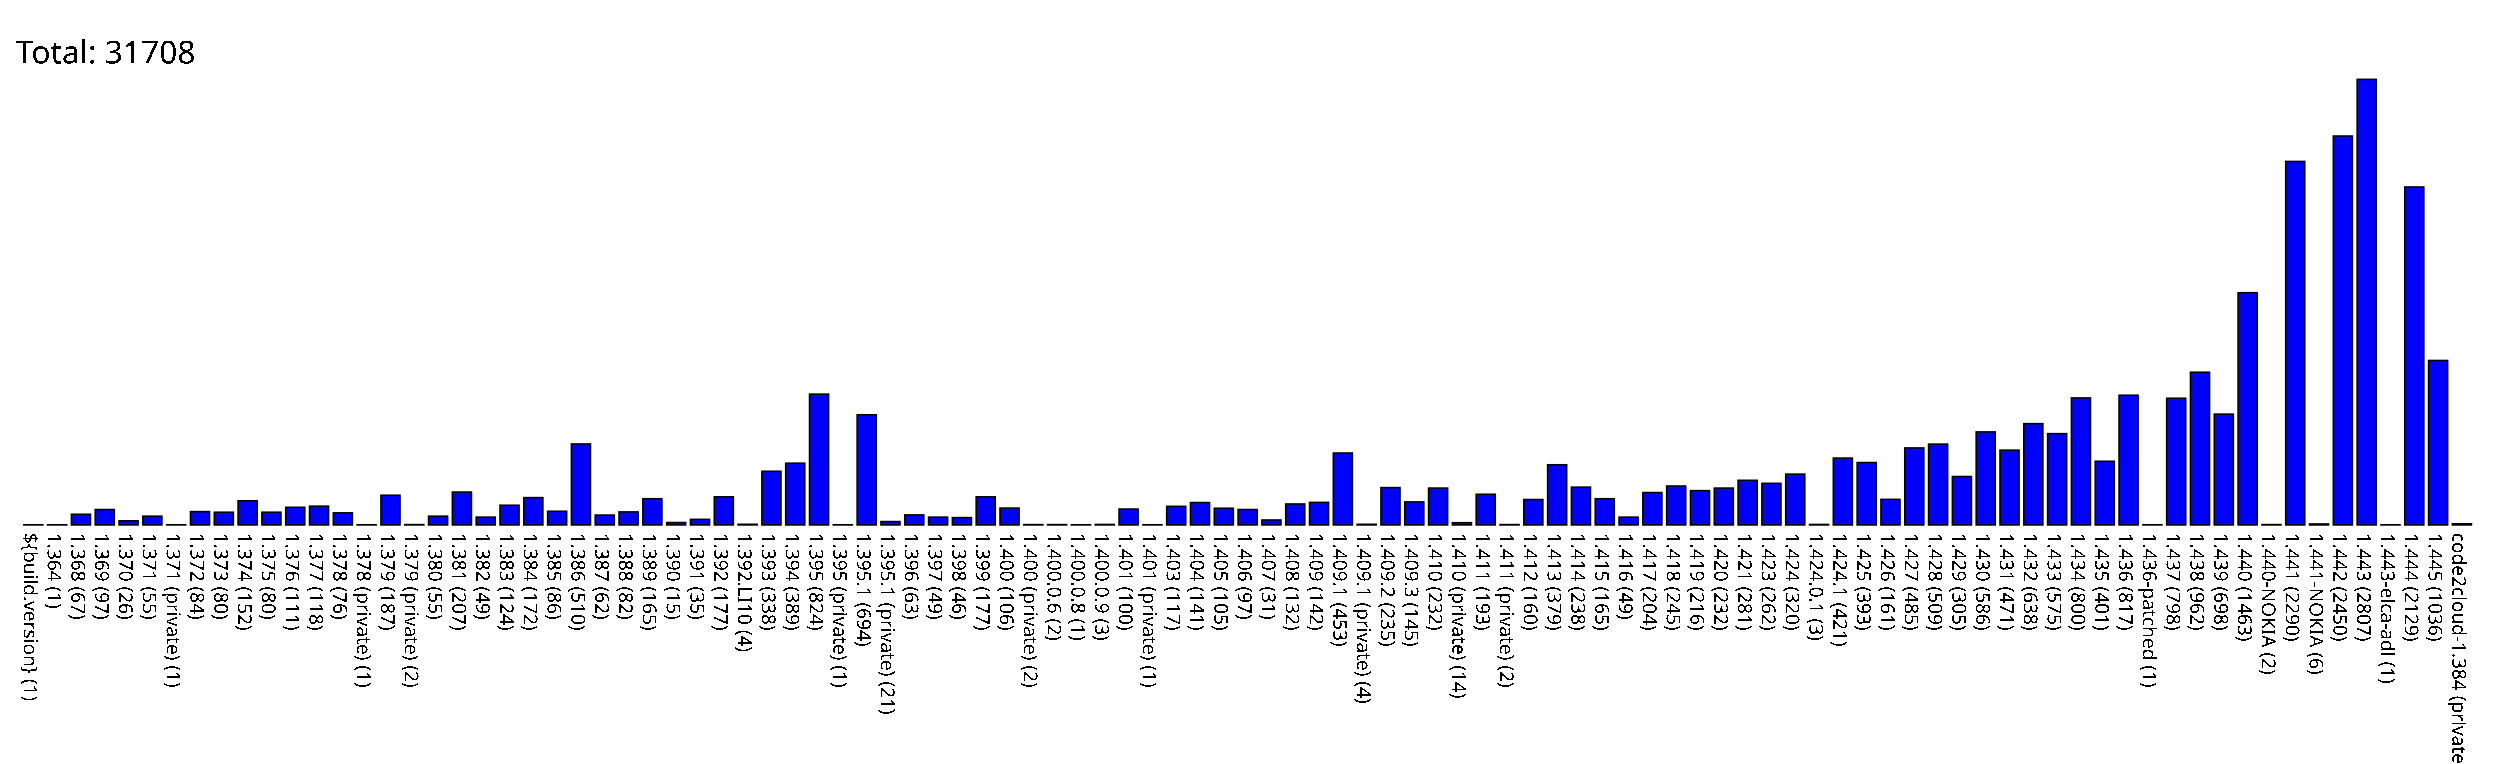
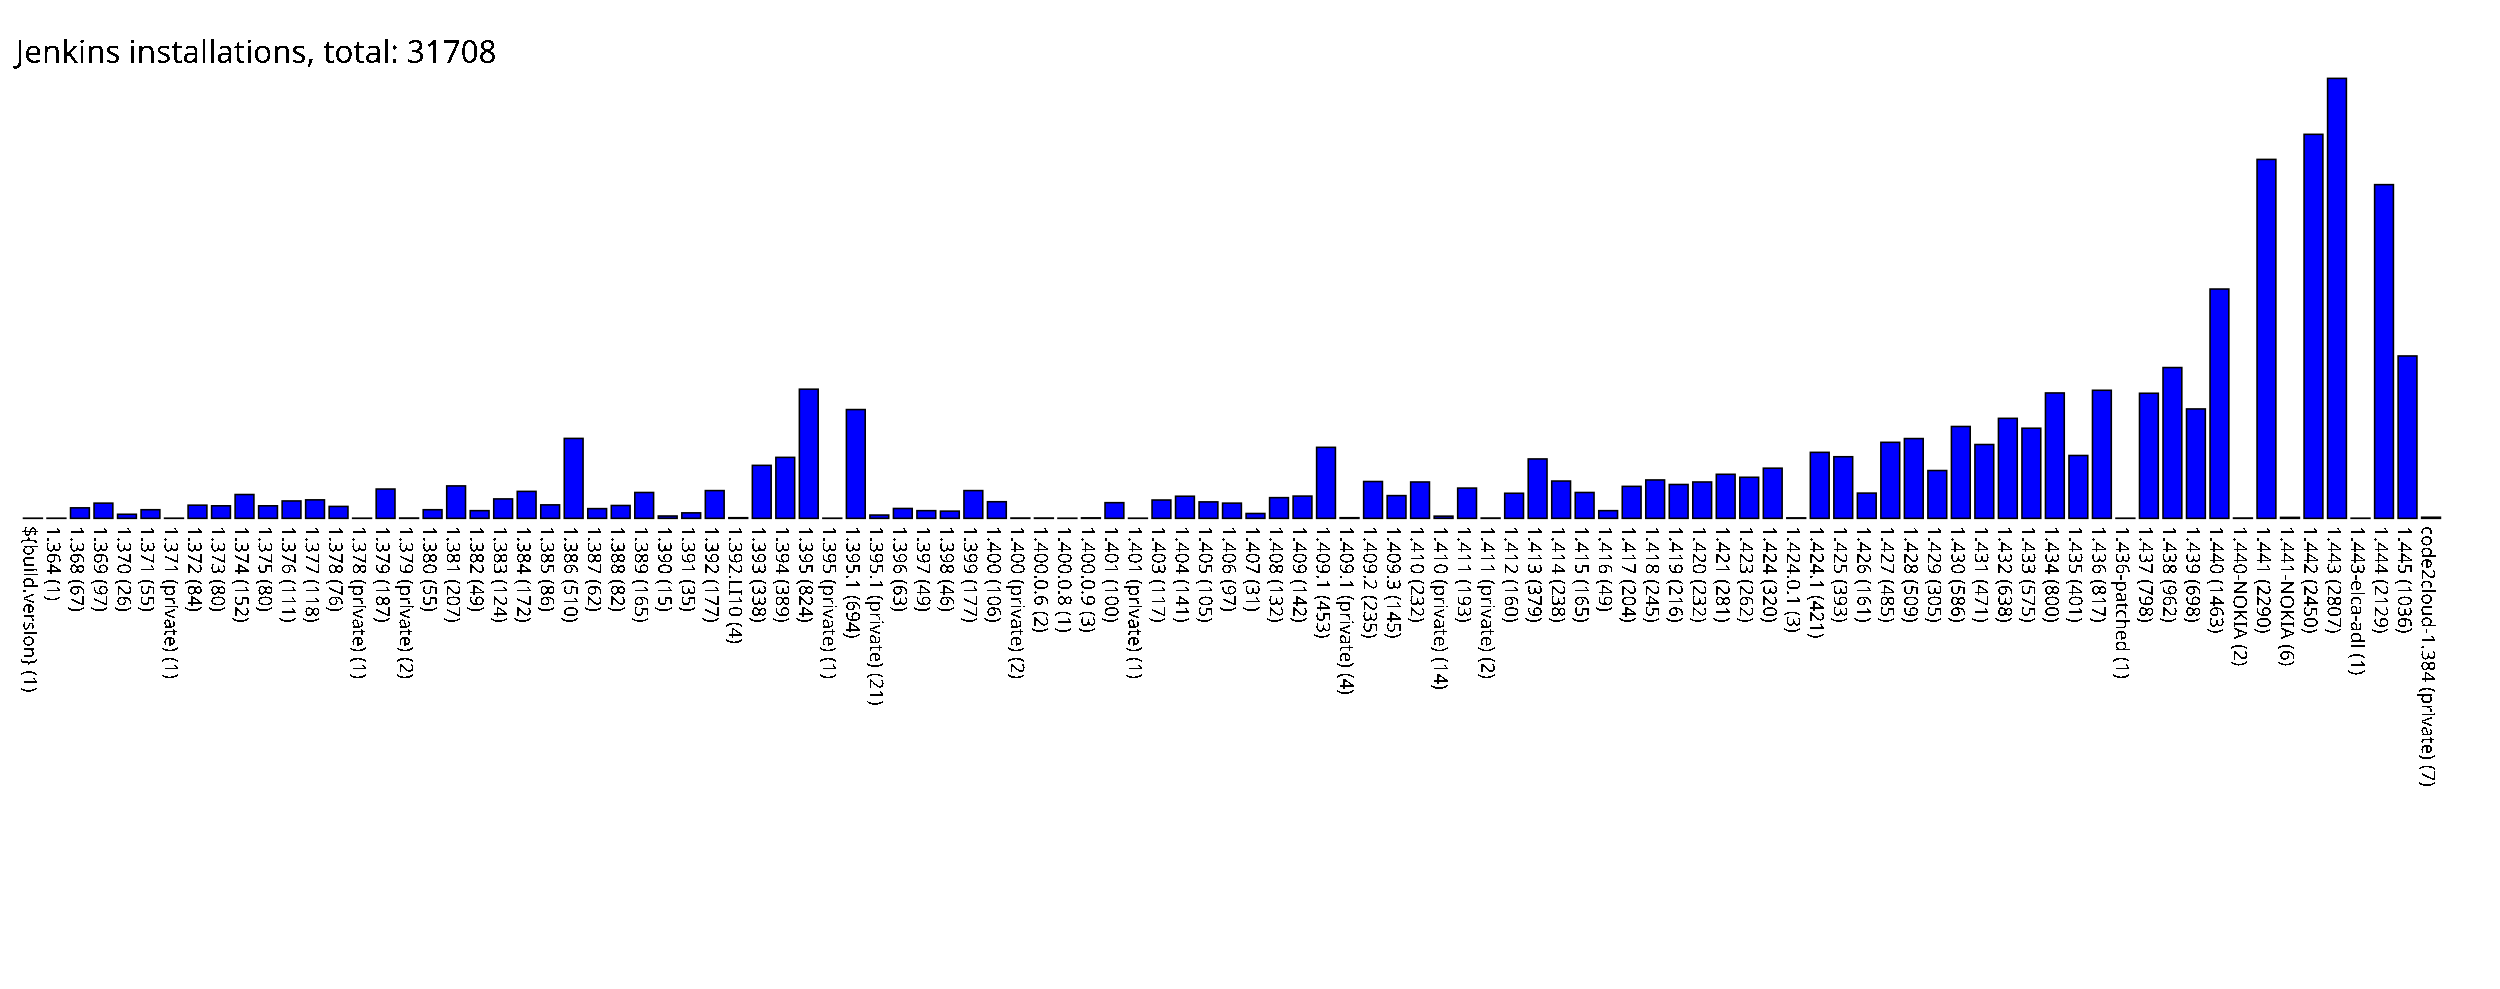
- <svg xmlns="http://www.w3.org/2000/svg" version="1.1" preserveAspectRatio="none" viewBox="0 0 1575 480.7">
+ <svg xmlns="http://www.w3.org/2000/svg" version="1.1" preserveAspectRatio="none" viewBox="0 0 1595 630.7">
  <rect fill="blue" height="0.1" stroke="black" width="12" x="15" y="330.6" />
  <text x="15" y="335.7" font-family="Tahoma" font-size="12" transform="rotate(90 15,335.7)" text-rendering="optimizeSpeed" fill="#000000;">${build.version} (1)</text>
  <rect fill="blue" height="0.1" stroke="black" width="12" x="30" y="330.6" />
  <text x="30" y="335.7" font-family="Tahoma" font-size="12" transform="rotate(90 30,335.7)" text-rendering="optimizeSpeed" fill="#000000;">1.364 (1)</text>
  <rect fill="blue" height="6.7" stroke="black" width="12" x="45" y="324.0" />
  <text x="45" y="335.7" font-family="Tahoma" font-size="12" transform="rotate(90 45,335.7)" text-rendering="optimizeSpeed" fill="#000000;">1.368 (67)</text>
  <rect fill="blue" height="9.7" stroke="black" width="12" x="60" y="321.0" />
  <text x="60" y="335.7" font-family="Tahoma" font-size="12" transform="rotate(90 60,335.7)" text-rendering="optimizeSpeed" fill="#000000;">1.369 (97)</text>
  <rect fill="blue" height="2.6" stroke="black" width="12" x="75" y="328.1" />
  <text x="75" y="335.7" font-family="Tahoma" font-size="12" transform="rotate(90 75,335.7)" text-rendering="optimizeSpeed" fill="#000000;">1.370 (26)</text>
  <rect fill="blue" height="5.5" stroke="black" width="12" x="90" y="325.2" />
  <text x="90" y="335.7" font-family="Tahoma" font-size="12" transform="rotate(90 90,335.7)" text-rendering="optimizeSpeed" fill="#000000;">1.371 (55)</text>
  <rect fill="blue" height="0.1" stroke="black" width="12" x="105" y="330.6" />
  <text x="105" y="335.7" font-family="Tahoma" font-size="12" transform="rotate(90 105,335.7)" text-rendering="optimizeSpeed" fill="#000000;">1.371 (private) (1)</text>
  <rect fill="blue" height="8.4" stroke="black" width="12" x="120" y="322.3" />
  <text x="120" y="335.7" font-family="Tahoma" font-size="12" transform="rotate(90 120,335.7)" text-rendering="optimizeSpeed" fill="#000000;">1.372 (84)</text>
  <rect fill="blue" height="8" stroke="black" width="12" x="135" y="322.7" />
  <text x="135" y="335.7" font-family="Tahoma" font-size="12" transform="rotate(90 135,335.7)" text-rendering="optimizeSpeed" fill="#000000;">1.373 (80)</text>
  <rect fill="blue" height="15.2" stroke="black" width="12" x="150" y="315.5" />
  <text x="150" y="335.7" font-family="Tahoma" font-size="12" transform="rotate(90 150,335.7)" text-rendering="optimizeSpeed" fill="#000000;">1.374 (152)</text>
  <rect fill="blue" height="8" stroke="black" width="12" x="165" y="322.7" />
  <text x="165" y="335.7" font-family="Tahoma" font-size="12" transform="rotate(90 165,335.7)" text-rendering="optimizeSpeed" fill="#000000;">1.375 (80)</text>
  <rect fill="blue" height="11.1" stroke="black" width="12" x="180" y="319.6" />
  <text x="180" y="335.7" font-family="Tahoma" font-size="12" transform="rotate(90 180,335.7)" text-rendering="optimizeSpeed" fill="#000000;">1.376 (111)</text>
  <rect fill="blue" height="11.8" stroke="black" width="12" x="195" y="318.9" />
  <text x="195" y="335.7" font-family="Tahoma" font-size="12" transform="rotate(90 195,335.7)" text-rendering="optimizeSpeed" fill="#000000;">1.377 (118)</text>
  <rect fill="blue" height="7.6" stroke="black" width="12" x="210" y="323.1" />
  <text x="210" y="335.7" font-family="Tahoma" font-size="12" transform="rotate(90 210,335.7)" text-rendering="optimizeSpeed" fill="#000000;">1.378 (76)</text>
  <rect fill="blue" height="0.1" stroke="black" width="12" x="225" y="330.6" />
  <text x="225" y="335.7" font-family="Tahoma" font-size="12" transform="rotate(90 225,335.7)" text-rendering="optimizeSpeed" fill="#000000;">1.378 (private) (1)</text>
  <rect fill="blue" height="18.7" stroke="black" width="12" x="240" y="312.0" />
  <text x="240" y="335.7" font-family="Tahoma" font-size="12" transform="rotate(90 240,335.7)" text-rendering="optimizeSpeed" fill="#000000;">1.379 (187)</text>
  <rect fill="blue" height="0.2" stroke="black" width="12" x="255" y="330.5" />
  <text x="255" y="335.7" font-family="Tahoma" font-size="12" transform="rotate(90 255,335.7)" text-rendering="optimizeSpeed" fill="#000000;">1.379 (private) (2)</text>
  <rect fill="blue" height="5.5" stroke="black" width="12" x="270" y="325.2" />
  <text x="270" y="335.7" font-family="Tahoma" font-size="12" transform="rotate(90 270,335.7)" text-rendering="optimizeSpeed" fill="#000000;">1.380 (55)</text>
  <rect fill="blue" height="20.7" stroke="black" width="12" x="285" y="310.0" />
  <text x="285" y="335.7" font-family="Tahoma" font-size="12" transform="rotate(90 285,335.7)" text-rendering="optimizeSpeed" fill="#000000;">1.381 (207)</text>
  <rect fill="blue" height="4.9" stroke="black" width="12" x="300" y="325.8" />
  <text x="300" y="335.7" font-family="Tahoma" font-size="12" transform="rotate(90 300,335.7)" text-rendering="optimizeSpeed" fill="#000000;">1.382 (49)</text>
  <rect fill="blue" height="12.4" stroke="black" width="12" x="315" y="318.3" />
  <text x="315" y="335.7" font-family="Tahoma" font-size="12" transform="rotate(90 315,335.7)" text-rendering="optimizeSpeed" fill="#000000;">1.383 (124)</text>
  <rect fill="blue" height="17.2" stroke="black" width="12" x="330" y="313.5" />
  <text x="330" y="335.7" font-family="Tahoma" font-size="12" transform="rotate(90 330,335.7)" text-rendering="optimizeSpeed" fill="#000000;">1.384 (172)</text>
  <rect fill="blue" height="8.6" stroke="black" width="12" x="345" y="322.1" />
  <text x="345" y="335.7" font-family="Tahoma" font-size="12" transform="rotate(90 345,335.7)" text-rendering="optimizeSpeed" fill="#000000;">1.385 (86)</text>
  <rect fill="blue" height="51" stroke="black" width="12" x="360" y="279.7" />
  <text x="360" y="335.7" font-family="Tahoma" font-size="12" transform="rotate(90 360,335.7)" text-rendering="optimizeSpeed" fill="#000000;">1.386 (510)</text>
  <rect fill="blue" height="6.2" stroke="black" width="12" x="375" y="324.5" />
  <text x="375" y="335.7" font-family="Tahoma" font-size="12" transform="rotate(90 375,335.7)" text-rendering="optimizeSpeed" fill="#000000;">1.387 (62)</text>
  <rect fill="blue" height="8.2" stroke="black" width="12" x="390" y="322.5" />
  <text x="390" y="335.7" font-family="Tahoma" font-size="12" transform="rotate(90 390,335.7)" text-rendering="optimizeSpeed" fill="#000000;">1.388 (82)</text>
  <rect fill="blue" height="16.5" stroke="black" width="12" x="405" y="314.2" />
  <text x="405" y="335.7" font-family="Tahoma" font-size="12" transform="rotate(90 405,335.7)" text-rendering="optimizeSpeed" fill="#000000;">1.389 (165)</text>
  <rect fill="blue" height="1.5" stroke="black" width="12" x="420" y="329.2" />
  <text x="420" y="335.7" font-family="Tahoma" font-size="12" transform="rotate(90 420,335.7)" text-rendering="optimizeSpeed" fill="#000000;">1.390 (15)</text>
  <rect fill="blue" height="3.5" stroke="black" width="12" x="435" y="327.2" />
  <text x="435" y="335.7" font-family="Tahoma" font-size="12" transform="rotate(90 435,335.7)" text-rendering="optimizeSpeed" fill="#000000;">1.391 (35)</text>
  <rect fill="blue" height="17.7" stroke="black" width="12" x="450" y="313.0" />
  <text x="450" y="335.7" font-family="Tahoma" font-size="12" transform="rotate(90 450,335.7)" text-rendering="optimizeSpeed" fill="#000000;">1.392 (177)</text>
  <rect fill="blue" height="0.4" stroke="black" width="12" x="465" y="330.3" />
  <text x="465" y="335.7" font-family="Tahoma" font-size="12" transform="rotate(90 465,335.7)" text-rendering="optimizeSpeed" fill="#000000;">1.392.LI10 (4)</text>
  <rect fill="blue" height="33.8" stroke="black" width="12" x="480" y="296.9" />
  <text x="480" y="335.7" font-family="Tahoma" font-size="12" transform="rotate(90 480,335.7)" text-rendering="optimizeSpeed" fill="#000000;">1.393 (338)</text>
  <rect fill="blue" height="38.9" stroke="black" width="12" x="495" y="291.8" />
  <text x="495" y="335.7" font-family="Tahoma" font-size="12" transform="rotate(90 495,335.7)" text-rendering="optimizeSpeed" fill="#000000;">1.394 (389)</text>
  <rect fill="blue" height="82.4" stroke="black" width="12" x="510" y="248.3" />
  <text x="510" y="335.7" font-family="Tahoma" font-size="12" transform="rotate(90 510,335.7)" text-rendering="optimizeSpeed" fill="#000000;">1.395 (824)</text>
  <rect fill="blue" height="0.1" stroke="black" width="12" x="525" y="330.6" />
  <text x="525" y="335.7" font-family="Tahoma" font-size="12" transform="rotate(90 525,335.7)" text-rendering="optimizeSpeed" fill="#000000;">1.395 (private) (1)</text>
  <rect fill="blue" height="69.4" stroke="black" width="12" x="540" y="261.3" />
  <text x="540" y="335.7" font-family="Tahoma" font-size="12" transform="rotate(90 540,335.7)" text-rendering="optimizeSpeed" fill="#000000;">1.395.1 (694)</text>
  <rect fill="blue" height="2.1" stroke="black" width="12" x="555" y="328.6" />
  <text x="555" y="335.7" font-family="Tahoma" font-size="12" transform="rotate(90 555,335.7)" text-rendering="optimizeSpeed" fill="#000000;">1.395.1 (private) (21)</text>
  <rect fill="blue" height="6.3" stroke="black" width="12" x="570" y="324.4" />
  <text x="570" y="335.7" font-family="Tahoma" font-size="12" transform="rotate(90 570,335.7)" text-rendering="optimizeSpeed" fill="#000000;">1.396 (63)</text>
  <rect fill="blue" height="4.9" stroke="black" width="12" x="585" y="325.8" />
  <text x="585" y="335.7" font-family="Tahoma" font-size="12" transform="rotate(90 585,335.7)" text-rendering="optimizeSpeed" fill="#000000;">1.397 (49)</text>
  <rect fill="blue" height="4.6" stroke="black" width="12" x="600" y="326.1" />
  <text x="600" y="335.7" font-family="Tahoma" font-size="12" transform="rotate(90 600,335.7)" text-rendering="optimizeSpeed" fill="#000000;">1.398 (46)</text>
  <rect fill="blue" height="17.7" stroke="black" width="12" x="615" y="313.0" />
  <text x="615" y="335.7" font-family="Tahoma" font-size="12" transform="rotate(90 615,335.7)" text-rendering="optimizeSpeed" fill="#000000;">1.399 (177)</text>
  <rect fill="blue" height="10.6" stroke="black" width="12" x="630" y="320.1" />
  <text x="630" y="335.7" font-family="Tahoma" font-size="12" transform="rotate(90 630,335.7)" text-rendering="optimizeSpeed" fill="#000000;">1.400 (106)</text>
  <rect fill="blue" height="0.2" stroke="black" width="12" x="645" y="330.5" />
  <text x="645" y="335.7" font-family="Tahoma" font-size="12" transform="rotate(90 645,335.7)" text-rendering="optimizeSpeed" fill="#000000;">1.400 (private) (2)</text>
  <rect fill="blue" height="0.2" stroke="black" width="12" x="660" y="330.5" />
  <text x="660" y="335.7" font-family="Tahoma" font-size="12" transform="rotate(90 660,335.7)" text-rendering="optimizeSpeed" fill="#000000;">1.400.0.6 (2)</text>
  <rect fill="blue" height="0.1" stroke="black" width="12" x="675" y="330.6" />
  <text x="675" y="335.7" font-family="Tahoma" font-size="12" transform="rotate(90 675,335.7)" text-rendering="optimizeSpeed" fill="#000000;">1.400.0.8 (1)</text>
  <rect fill="blue" height="0.3" stroke="black" width="12" x="690" y="330.4" />
  <text x="690" y="335.7" font-family="Tahoma" font-size="12" transform="rotate(90 690,335.7)" text-rendering="optimizeSpeed" fill="#000000;">1.400.0.9 (3)</text>
  <rect fill="blue" height="10" stroke="black" width="12" x="705" y="320.7" />
  <text x="705" y="335.7" font-family="Tahoma" font-size="12" transform="rotate(90 705,335.7)" text-rendering="optimizeSpeed" fill="#000000;">1.401 (100)</text>
  <rect fill="blue" height="0.1" stroke="black" width="12" x="720" y="330.6" />
  <text x="720" y="335.7" font-family="Tahoma" font-size="12" transform="rotate(90 720,335.7)" text-rendering="optimizeSpeed" fill="#000000;">1.401 (private) (1)</text>
  <rect fill="blue" height="11.7" stroke="black" width="12" x="735" y="319.0" />
  <text x="735" y="335.7" font-family="Tahoma" font-size="12" transform="rotate(90 735,335.7)" text-rendering="optimizeSpeed" fill="#000000;">1.403 (117)</text>
  <rect fill="blue" height="14.1" stroke="black" width="12" x="750" y="316.6" />
  <text x="750" y="335.7" font-family="Tahoma" font-size="12" transform="rotate(90 750,335.7)" text-rendering="optimizeSpeed" fill="#000000;">1.404 (141)</text>
  <rect fill="blue" height="10.5" stroke="black" width="12" x="765" y="320.2" />
  <text x="765" y="335.7" font-family="Tahoma" font-size="12" transform="rotate(90 765,335.7)" text-rendering="optimizeSpeed" fill="#000000;">1.405 (105)</text>
  <rect fill="blue" height="9.7" stroke="black" width="12" x="780" y="321.0" />
  <text x="780" y="335.7" font-family="Tahoma" font-size="12" transform="rotate(90 780,335.7)" text-rendering="optimizeSpeed" fill="#000000;">1.406 (97)</text>
  <rect fill="blue" height="3.1" stroke="black" width="12" x="795" y="327.6" />
  <text x="795" y="335.7" font-family="Tahoma" font-size="12" transform="rotate(90 795,335.7)" text-rendering="optimizeSpeed" fill="#000000;">1.407 (31)</text>
  <rect fill="blue" height="13.2" stroke="black" width="12" x="810" y="317.5" />
  <text x="810" y="335.7" font-family="Tahoma" font-size="12" transform="rotate(90 810,335.7)" text-rendering="optimizeSpeed" fill="#000000;">1.408 (132)</text>
  <rect fill="blue" height="14.2" stroke="black" width="12" x="825" y="316.5" />
  <text x="825" y="335.7" font-family="Tahoma" font-size="12" transform="rotate(90 825,335.7)" text-rendering="optimizeSpeed" fill="#000000;">1.409 (142)</text>
  <rect fill="blue" height="45.3" stroke="black" width="12" x="840" y="285.4" />
  <text x="840" y="335.7" font-family="Tahoma" font-size="12" transform="rotate(90 840,335.7)" text-rendering="optimizeSpeed" fill="#000000;">1.409.1 (453)</text>
  <rect fill="blue" height="0.4" stroke="black" width="12" x="855" y="330.3" />
  <text x="855" y="335.7" font-family="Tahoma" font-size="12" transform="rotate(90 855,335.7)" text-rendering="optimizeSpeed" fill="#000000;">1.409.1 (private) (4)</text>
  <rect fill="blue" height="23.5" stroke="black" width="12" x="870" y="307.2" />
  <text x="870" y="335.7" font-family="Tahoma" font-size="12" transform="rotate(90 870,335.7)" text-rendering="optimizeSpeed" fill="#000000;">1.409.2 (235)</text>
  <rect fill="blue" height="14.5" stroke="black" width="12" x="885" y="316.2" />
  <text x="885" y="335.7" font-family="Tahoma" font-size="12" transform="rotate(90 885,335.7)" text-rendering="optimizeSpeed" fill="#000000;">1.409.3 (145)</text>
  <rect fill="blue" height="23.2" stroke="black" width="12" x="900" y="307.5" />
  <text x="900" y="335.7" font-family="Tahoma" font-size="12" transform="rotate(90 900,335.7)" text-rendering="optimizeSpeed" fill="#000000;">1.410 (232)</text>
  <rect fill="blue" height="1.4" stroke="black" width="12" x="915" y="329.3" />
  <text x="915" y="335.7" font-family="Tahoma" font-size="12" transform="rotate(90 915,335.7)" text-rendering="optimizeSpeed" fill="#000000;">1.410 (private) (14)</text>
  <rect fill="blue" height="19.3" stroke="black" width="12" x="930" y="311.4" />
  <text x="930" y="335.7" font-family="Tahoma" font-size="12" transform="rotate(90 930,335.7)" text-rendering="optimizeSpeed" fill="#000000;">1.411 (193)</text>
  <rect fill="blue" height="0.2" stroke="black" width="12" x="945" y="330.5" />
  <text x="945" y="335.7" font-family="Tahoma" font-size="12" transform="rotate(90 945,335.7)" text-rendering="optimizeSpeed" fill="#000000;">1.411 (private) (2)</text>
  <rect fill="blue" height="16" stroke="black" width="12" x="960" y="314.7" />
  <text x="960" y="335.7" font-family="Tahoma" font-size="12" transform="rotate(90 960,335.7)" text-rendering="optimizeSpeed" fill="#000000;">1.412 (160)</text>
  <rect fill="blue" height="37.9" stroke="black" width="12" x="975" y="292.8" />
  <text x="975" y="335.7" font-family="Tahoma" font-size="12" transform="rotate(90 975,335.7)" text-rendering="optimizeSpeed" fill="#000000;">1.413 (379)</text>
  <rect fill="blue" height="23.8" stroke="black" width="12" x="990" y="306.9" />
  <text x="990" y="335.7" font-family="Tahoma" font-size="12" transform="rotate(90 990,335.7)" text-rendering="optimizeSpeed" fill="#000000;">1.414 (238)</text>
  <rect fill="blue" height="16.5" stroke="black" width="12" x="1005" y="314.2" />
  <text x="1005" y="335.7" font-family="Tahoma" font-size="12" transform="rotate(90 1005,335.7)" text-rendering="optimizeSpeed" fill="#000000;">1.415 (165)</text>
  <rect fill="blue" height="4.9" stroke="black" width="12" x="1020" y="325.8" />
  <text x="1020" y="335.7" font-family="Tahoma" font-size="12" transform="rotate(90 1020,335.7)" text-rendering="optimizeSpeed" fill="#000000;">1.416 (49)</text>
  <rect fill="blue" height="20.4" stroke="black" width="12" x="1035" y="310.3" />
  <text x="1035" y="335.7" font-family="Tahoma" font-size="12" transform="rotate(90 1035,335.7)" text-rendering="optimizeSpeed" fill="#000000;">1.417 (204)</text>
  <rect fill="blue" height="24.5" stroke="black" width="12" x="1050" y="306.2" />
  <text x="1050" y="335.7" font-family="Tahoma" font-size="12" transform="rotate(90 1050,335.7)" text-rendering="optimizeSpeed" fill="#000000;">1.418 (245)</text>
  <rect fill="blue" height="21.6" stroke="black" width="12" x="1065" y="309.1" />
  <text x="1065" y="335.7" font-family="Tahoma" font-size="12" transform="rotate(90 1065,335.7)" text-rendering="optimizeSpeed" fill="#000000;">1.419 (216)</text>
  <rect fill="blue" height="23.2" stroke="black" width="12" x="1080" y="307.5" />
  <text x="1080" y="335.7" font-family="Tahoma" font-size="12" transform="rotate(90 1080,335.7)" text-rendering="optimizeSpeed" fill="#000000;">1.420 (232)</text>
  <rect fill="blue" height="28.1" stroke="black" width="12" x="1095" y="302.6" />
  <text x="1095" y="335.7" font-family="Tahoma" font-size="12" transform="rotate(90 1095,335.7)" text-rendering="optimizeSpeed" fill="#000000;">1.421 (281)</text>
  <rect fill="blue" height="26.2" stroke="black" width="12" x="1110" y="304.5" />
  <text x="1110" y="335.7" font-family="Tahoma" font-size="12" transform="rotate(90 1110,335.7)" text-rendering="optimizeSpeed" fill="#000000;">1.423 (262)</text>
  <rect fill="blue" height="32" stroke="black" width="12" x="1125" y="298.7" />
  <text x="1125" y="335.7" font-family="Tahoma" font-size="12" transform="rotate(90 1125,335.7)" text-rendering="optimizeSpeed" fill="#000000;">1.424 (320)</text>
  <rect fill="blue" height="0.3" stroke="black" width="12" x="1140" y="330.4" />
  <text x="1140" y="335.7" font-family="Tahoma" font-size="12" transform="rotate(90 1140,335.7)" text-rendering="optimizeSpeed" fill="#000000;">1.424.0.1 (3)</text>
  <rect fill="blue" height="42.1" stroke="black" width="12" x="1155" y="288.6" />
  <text x="1155" y="335.7" font-family="Tahoma" font-size="12" transform="rotate(90 1155,335.7)" text-rendering="optimizeSpeed" fill="#000000;">1.424.1 (421)</text>
  <rect fill="blue" height="39.3" stroke="black" width="12" x="1170" y="291.4" />
  <text x="1170" y="335.7" font-family="Tahoma" font-size="12" transform="rotate(90 1170,335.7)" text-rendering="optimizeSpeed" fill="#000000;">1.425 (393)</text>
  <rect fill="blue" height="16.1" stroke="black" width="12" x="1185" y="314.6" />
  <text x="1185" y="335.7" font-family="Tahoma" font-size="12" transform="rotate(90 1185,335.7)" text-rendering="optimizeSpeed" fill="#000000;">1.426 (161)</text>
  <rect fill="blue" height="48.5" stroke="black" width="12" x="1200" y="282.2" />
  <text x="1200" y="335.7" font-family="Tahoma" font-size="12" transform="rotate(90 1200,335.7)" text-rendering="optimizeSpeed" fill="#000000;">1.427 (485)</text>
  <rect fill="blue" height="50.9" stroke="black" width="12" x="1215" y="279.8" />
  <text x="1215" y="335.7" font-family="Tahoma" font-size="12" transform="rotate(90 1215,335.7)" text-rendering="optimizeSpeed" fill="#000000;">1.428 (509)</text>
  <rect fill="blue" height="30.5" stroke="black" width="12" x="1230" y="300.2" />
  <text x="1230" y="335.7" font-family="Tahoma" font-size="12" transform="rotate(90 1230,335.7)" text-rendering="optimizeSpeed" fill="#000000;">1.429 (305)</text>
  <rect fill="blue" height="58.6" stroke="black" width="12" x="1245" y="272.1" />
  <text x="1245" y="335.7" font-family="Tahoma" font-size="12" transform="rotate(90 1245,335.7)" text-rendering="optimizeSpeed" fill="#000000;">1.430 (586)</text>
  <rect fill="blue" height="47.1" stroke="black" width="12" x="1260" y="283.6" />
  <text x="1260" y="335.7" font-family="Tahoma" font-size="12" transform="rotate(90 1260,335.7)" text-rendering="optimizeSpeed" fill="#000000;">1.431 (471)</text>
  <rect fill="blue" height="63.8" stroke="black" width="12" x="1275" y="266.9" />
  <text x="1275" y="335.7" font-family="Tahoma" font-size="12" transform="rotate(90 1275,335.7)" text-rendering="optimizeSpeed" fill="#000000;">1.432 (638)</text>
  <rect fill="blue" height="57.5" stroke="black" width="12" x="1290" y="273.2" />
  <text x="1290" y="335.7" font-family="Tahoma" font-size="12" transform="rotate(90 1290,335.7)" text-rendering="optimizeSpeed" fill="#000000;">1.433 (575)</text>
  <rect fill="blue" height="80" stroke="black" width="12" x="1305" y="250.7" />
  <text x="1305" y="335.7" font-family="Tahoma" font-size="12" transform="rotate(90 1305,335.7)" text-rendering="optimizeSpeed" fill="#000000;">1.434 (800)</text>
  <rect fill="blue" height="40.1" stroke="black" width="12" x="1320" y="290.6" />
  <text x="1320" y="335.7" font-family="Tahoma" font-size="12" transform="rotate(90 1320,335.7)" text-rendering="optimizeSpeed" fill="#000000;">1.435 (401)</text>
  <rect fill="blue" height="81.7" stroke="black" width="12" x="1335" y="249.0" />
  <text x="1335" y="335.7" font-family="Tahoma" font-size="12" transform="rotate(90 1335,335.7)" text-rendering="optimizeSpeed" fill="#000000;">1.436 (817)</text>
  <rect fill="blue" height="0.1" stroke="black" width="12" x="1350" y="330.6" />
  <text x="1350" y="335.7" font-family="Tahoma" font-size="12" transform="rotate(90 1350,335.7)" text-rendering="optimizeSpeed" fill="#000000;">1.436-patched (1)</text>
  <rect fill="blue" height="79.8" stroke="black" width="12" x="1365" y="250.9" />
  <text x="1365" y="335.7" font-family="Tahoma" font-size="12" transform="rotate(90 1365,335.7)" text-rendering="optimizeSpeed" fill="#000000;">1.437 (798)</text>
  <rect fill="blue" height="96.2" stroke="black" width="12" x="1380" y="234.5" />
  <text x="1380" y="335.7" font-family="Tahoma" font-size="12" transform="rotate(90 1380,335.7)" text-rendering="optimizeSpeed" fill="#000000;">1.438 (962)</text>
  <rect fill="blue" height="69.8" stroke="black" width="12" x="1395" y="260.9" />
  <text x="1395" y="335.7" font-family="Tahoma" font-size="12" transform="rotate(90 1395,335.7)" text-rendering="optimizeSpeed" fill="#000000;">1.439 (698)</text>
  <rect fill="blue" height="146.3" stroke="black" width="12" x="1410" y="184.4" />
  <text x="1410" y="335.7" font-family="Tahoma" font-size="12" transform="rotate(90 1410,335.7)" text-rendering="optimizeSpeed" fill="#000000;">1.440 (1463)</text>
  <rect fill="blue" height="0.2" stroke="black" width="12" x="1425" y="330.5" />
  <text x="1425" y="335.7" font-family="Tahoma" font-size="12" transform="rotate(90 1425,335.7)" text-rendering="optimizeSpeed" fill="#000000;">1.440-NOKIA (2)</text>
  <rect fill="blue" height="229" stroke="black" width="12" x="1440" y="101.7" />
  <text x="1440" y="335.7" font-family="Tahoma" font-size="12" transform="rotate(90 1440,335.7)" text-rendering="optimizeSpeed" fill="#000000;">1.441 (2290)</text>
  <rect fill="blue" height="0.6" stroke="black" width="12" x="1455" y="330.1" />
  <text x="1455" y="335.7" font-family="Tahoma" font-size="12" transform="rotate(90 1455,335.7)" text-rendering="optimizeSpeed" fill="#000000;">1.441-NOKIA (6)</text>
  <rect fill="blue" height="245" stroke="black" width="12" x="1470" y="85.7" />
  <text x="1470" y="335.7" font-family="Tahoma" font-size="12" transform="rotate(90 1470,335.7)" text-rendering="optimizeSpeed" fill="#000000;">1.442 (2450)</text>
  <rect fill="blue" height="280.7" stroke="black" width="12" x="1485" y="50.0" />
  <text x="1485" y="335.7" font-family="Tahoma" font-size="12" transform="rotate(90 1485,335.7)" text-rendering="optimizeSpeed" fill="#000000;">1.443 (2807)</text>
  <rect fill="blue" height="0.1" stroke="black" width="12" x="1500" y="330.6" />
  <text x="1500" y="335.7" font-family="Tahoma" font-size="12" transform="rotate(90 1500,335.7)" text-rendering="optimizeSpeed" fill="#000000;">1.443-elca-adl (1)</text>
  <rect fill="blue" height="212.9" stroke="black" width="12" x="1515" y="117.8" />
  <text x="1515" y="335.7" font-family="Tahoma" font-size="12" transform="rotate(90 1515,335.7)" text-rendering="optimizeSpeed" fill="#000000;">1.444 (2129)</text>
  <rect fill="blue" height="103.6" stroke="black" width="12" x="1530" y="227.1" />
  <text x="1530" y="335.7" font-family="Tahoma" font-size="12" transform="rotate(90 1530,335.7)" text-rendering="optimizeSpeed" fill="#000000;">1.445 (1036)</text>
  <rect fill="blue" height="0.7" stroke="black" width="12" x="1545" y="330.0" />
  <text x="1545" y="335.7" font-family="Tahoma" font-size="12" transform="rotate(90 1545,335.7)" text-rendering="optimizeSpeed" fill="#000000;">code2cloud-1.384 (private) (7)</text>
-   <text x="10" y="40" font-family="Tahoma" font-size="20" text-rendering="optimizeSpeed" fill="#000000;">Total: 31708</text>
+   <text x="10" y="40" font-family="Tahoma" font-size="20" text-rendering="optimizeSpeed" fill="#000000;">Jenkins installations, total: 31708</text>
</svg>
